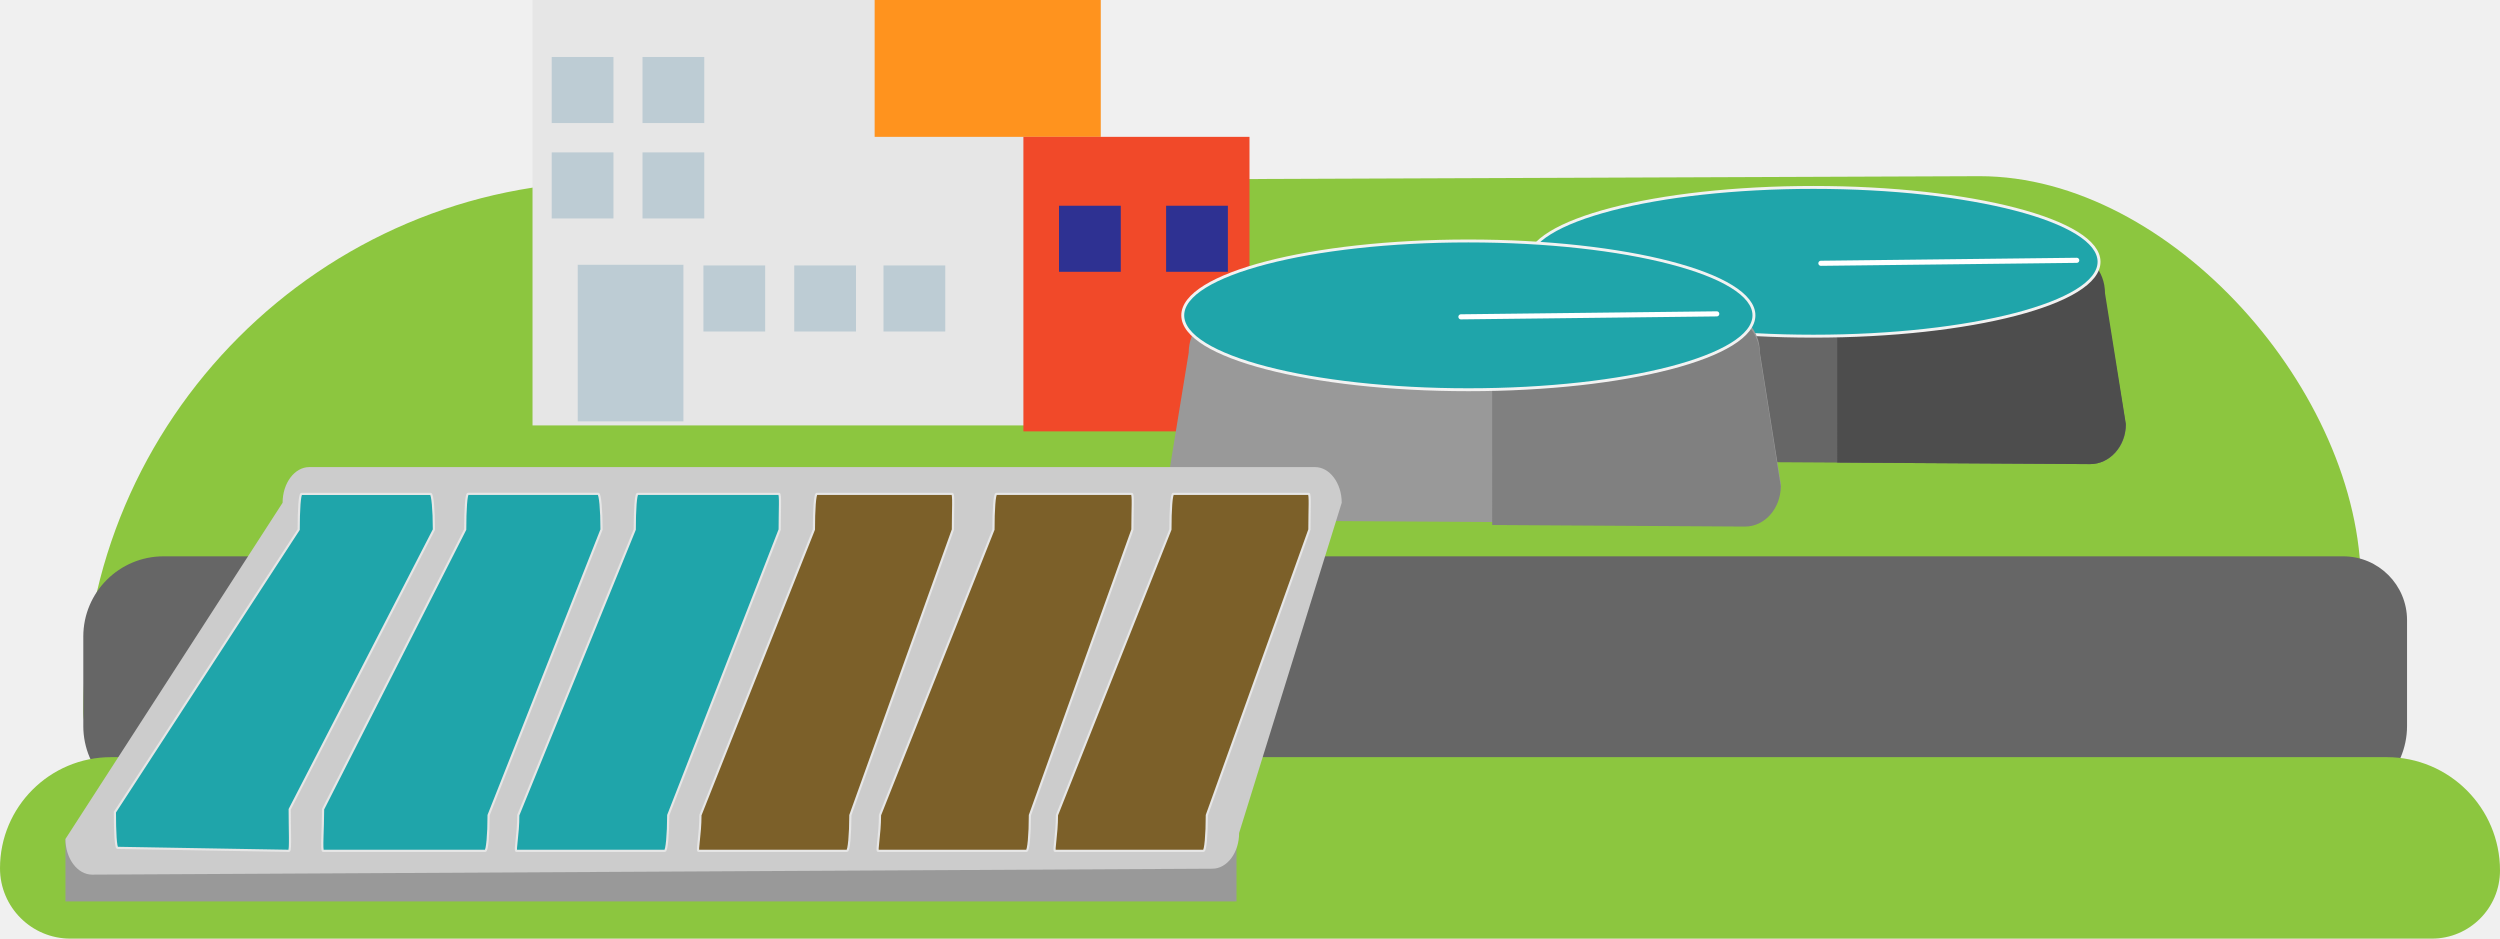
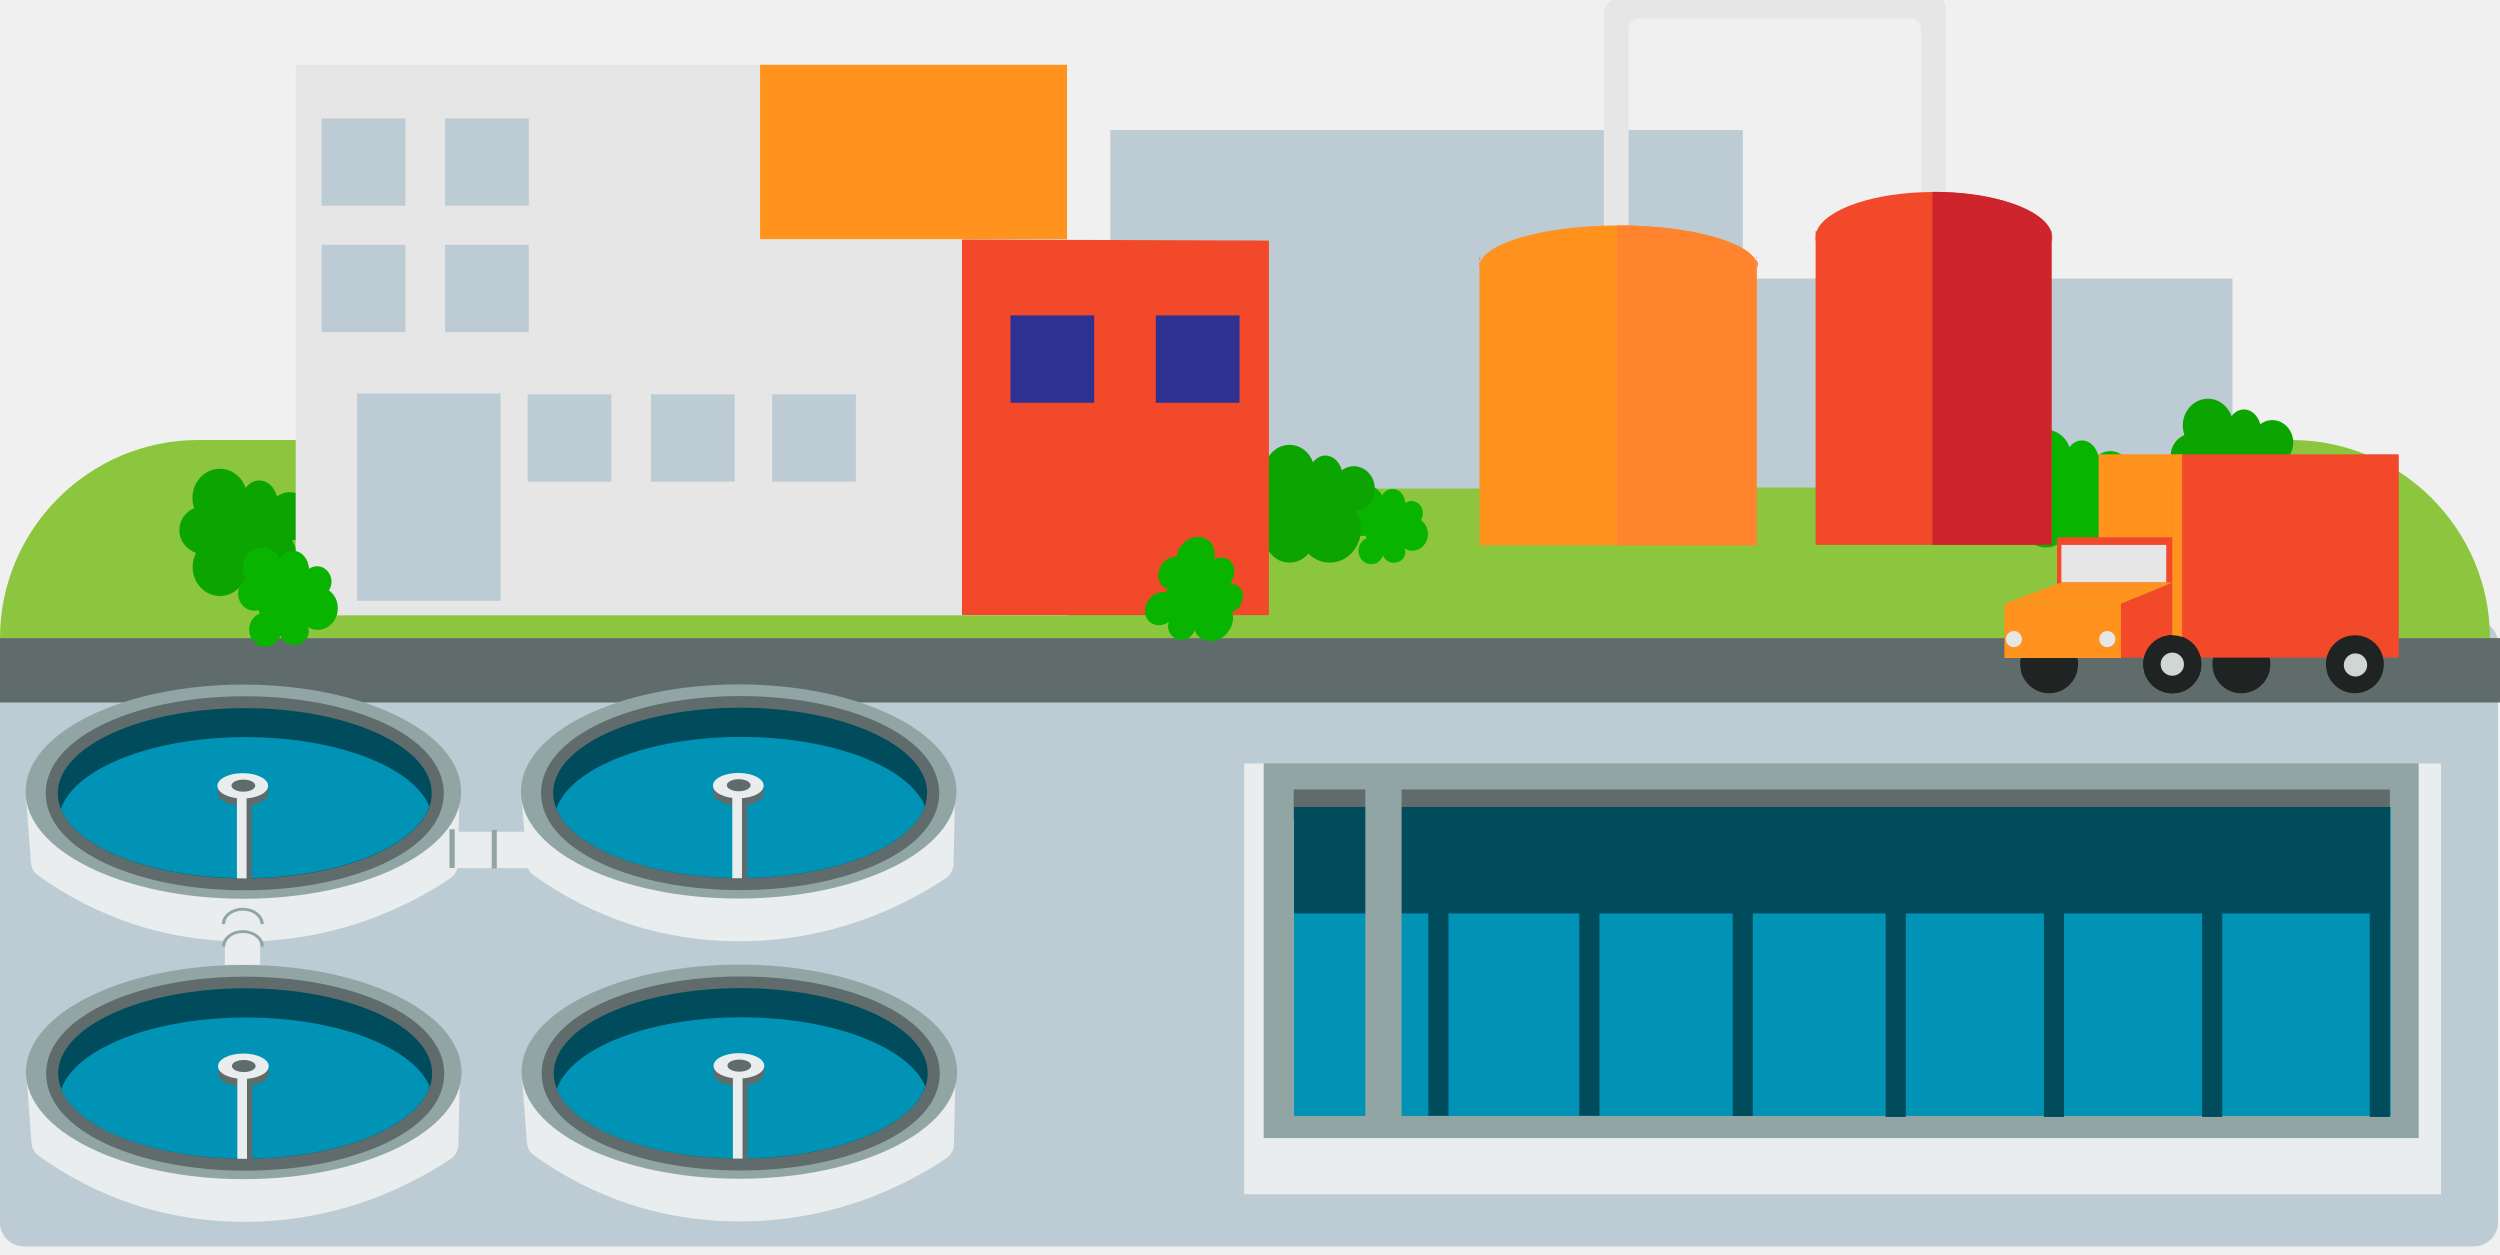
- <svg xmlns="http://www.w3.org/2000/svg" id="Layer_1" data-name="Layer 1" viewBox="0 0 3432.53 1288.74">
-   <path d="M3250.7,1050l-3054.72,8a81.86,81.86,0,0,1-81.61-81.62h0c0-399.93,327.22-727.15,727.16-727.15L2718.1,241.9c263.06,0,523.42,297.09,523.42,560.15l36.73,156.11C3278.25,1003,3295.59,1050,3250.7,1050Z" fill="#8cc63f" />
-   <path d="M224.56,763.84H3217.24a87.66,87.66,0,0,1,87.66,87.66V996.76A110.19,110.19,0,0,1,3194.7,1107H224.56A110.19,110.19,0,0,1,114.37,996.76V874A110.19,110.19,0,0,1,224.56,763.84Z" fill="#666" />
-   <path d="M152.59,1039.57H3276.91a155.62,155.62,0,0,1,155.62,155.62v0a93.54,93.54,0,0,1-93.54,93.54H96.58A96.58,96.58,0,0,1,0,1192.16v0a152.59,152.59,0,0,1,152.59-152.59Z" fill="#8cc63f" />
-   <rect x="731.16" width="780.18" height="584.11" fill="#e6e6e6" />
-   <rect x="1200.9" width="310.44" height="187.9" fill="#ff931e" />
-   <rect x="1405.14" y="187.9" width="310.44" height="404.39" fill="#f14929" />
-   <rect x="757.48" y="78.25" width="84.8" height="90.69" fill="#bdccd4" />
-   <rect x="882.18" y="78.25" width="84.8" height="90.69" fill="#bdccd4" />
-   <rect x="882.18" y="209.24" width="84.8" height="90.69" fill="#bdccd4" />
-   <rect x="757.48" y="209.24" width="84.8" height="90.69" fill="#bdccd4" />
-   <rect x="1454.04" y="282.48" width="84.8" height="90.69" fill="#2e3192" />
-   <rect x="1601.09" y="282.48" width="84.8" height="90.69" fill="#2e3192" />
-   <rect x="793.23" y="363.54" width="145.12" height="214.99" fill="#bdccd4" />
-   <rect x="1090.5" y="364.46" width="84.8" height="90.69" fill="#bdccd4" />
-   <rect x="1213.04" y="364.46" width="84.8" height="90.69" fill="#bdccd4" />
-   <rect x="965.8" y="364.46" width="84.8" height="90.69" fill="#bdccd4" />
-   <rect x="89.86" y="1151.88" width="1607.89" height="85.78" fill="#999" />
-   <line x1="1999.72" y1="408.47" x2="2351.01" y2="404.39" fill="none" stroke="#fff" stroke-linecap="round" stroke-miterlimit="10" stroke-width="7" />
-   <path d="M2869.77,637.21l-743.42-4.47c-27,0-49-24.16-49-53.69l28.6-170c0-29.52,22.05-53.68,49-53.68h686.23c27,0,49,24.16,49,53.68l28.59,174.48C2918.78,613.05,2896.72,637.21,2869.77,637.21Z" fill="#666" />
-   <path d="M2522.57,347.2h318.6c27,0,49,24.86,49,55.24L2918.78,582c0,30.38-22.06,55.24-49,55.24l-347.2-2.15" fill="#4d4d4d" />
-   <ellipse cx="2489.89" cy="359.45" rx="392.13" ry="102.12" fill="#1fa5aa" stroke="#f2f2f2" stroke-miterlimit="10" stroke-width="4" />
-   <path d="M2395.94,718.91l-743.41-4.61c-27,0-49-24.85-49-55.24l28.59-174.93c0-30.38,22.06-55.24,49-55.24h686.23c27,0,49,24.86,49,55.24L2445,663.67C2445,694.05,2422.9,718.91,2395.94,718.91Z" fill="#999" />
-   <path d="M2048.74,433h318.61c27,0,49,24.86,49,55.24L2445,667.75c0,30.38-22.06,55.24-49,55.24l-347.2-2.15" fill="gray" />
-   <ellipse cx="2016.06" cy="432.98" rx="392.13" ry="102.12" fill="#1fa5aa" stroke="#f2f2f2" stroke-miterlimit="10" stroke-width="4" />
-   <line x1="2500.1" y1="361.5" x2="2851.38" y2="357.41" fill="none" stroke="#fff" stroke-linecap="round" stroke-miterlimit="10" stroke-width="7" />
-   <line x1="2005.85" y1="435.02" x2="2357.14" y2="430.94" fill="none" stroke="#fff" stroke-linecap="round" stroke-miterlimit="10" stroke-width="7" />
-   <path d="M1664.65,1192.73,126.54,1200.9c-20.17,0-36.68-22.06-36.68-49L388,690.31c0-27,16.51-49,36.68-49H1805.52c20.17,0,36.68,22.05,36.68,49l-140.87,453.41C1701.33,1170.67,1684.83,1192.73,1664.65,1192.73Z" fill="#ccc" />
-   <path d="M396.8,1168.22l-235.47-4.08c-2.47,0-3.58-22.06-3.58-49l252.34-388c0-27,1.42-49,3.89-49h177.3c2.46,0,4.48,22.06,4.48,49l-198,384C397.72,1138,399.27,1168.22,396.8,1168.22Z" fill="#1fa5aa" stroke="#e6e6e6" stroke-miterlimit="10" stroke-width="3" />
-   <path d="M666.34,1168.22H443.6c-2.49,0,0-30.22,0-57.18l195.12-384c0-27,1.43-49,3.92-49H821.4c2.49,0,4.52,22.06,4.52,49L670.86,1119.21C670.86,1146.17,668.83,1168.22,666.34,1168.22Z" fill="#1fa5aa" stroke="#e6e6e6" stroke-miterlimit="10" stroke-width="3" />
-   <path d="M912.88,1168.22H709c-2.49,0,2.62-22,2.62-49l159.9-392.13c0-27,1.43-49,3.92-49h194.07c2.49,0,1,22.06,1,49l-153,392.13C917.41,1146.17,915.37,1168.22,912.88,1168.22Z" fill="#1fa5aa" stroke="#e6e6e6" stroke-miterlimit="10" stroke-width="3" />
-   <path d="M1163,1168.22H959.08c-2.49,0,2.62-22,2.62-49l155.81-392.13c0-27,1.44-49,3.93-49h185.9c2.49,0,1,22.06,1,49l-140.77,392.13C1167.52,1146.17,1165.49,1168.22,1163,1168.22Z" fill="#7c6029" stroke="#e6e6e6" stroke-miterlimit="10" stroke-width="3" />
-   <path d="M1409.54,1168.22H1205.62c-2.49,0,2.62-22,2.62-49l155.81-392.13c0-27,1.44-49,3.93-49h185.9c2.49,0,.95,22.06.95,49l-140.76,392.13C1414.07,1146.17,1412,1168.22,1409.54,1168.22Z" fill="#7c6029" stroke="#e6e6e6" stroke-miterlimit="10" stroke-width="3" />
-   <path d="M1652.51,1168.22H1448.59c-2.49,0,2.62-22,2.62-49L1607,727.08c0-27,1.44-49,3.93-49h185.9c2.49,0,1,22.06,1,49L1657,1119.21C1657,1146.17,1655,1168.22,1652.51,1168.22Z" fill="#7c6029" stroke="#e6e6e6" stroke-miterlimit="10" stroke-width="3" />
+ <svg xmlns="http://www.w3.org/2000/svg" version="1.1" id="Layer_1" x="0px" y="0px" viewBox="0 0 1242 623" style="enable-background:new 0 0 1242 623;" xml:space="preserve">
+   <style type="text/css">
+ 	.st0{fill:#BDCCD4;}
+ 	.st1{fill:#606C6B;}
+ 	.st2{fill:#8CC63F;}
+ 	.st3{fill:#0BA400;}
+ 	.st4{fill:#08B400;}
+ 	.st5{fill:#E9EDED;}
+ 	.st6{fill:#91A6A4;}
+ 	.st7{fill:#0093B6;}
+ 	.st8{fill:#004C5C;}
+ 	.st9{fill:#E6E6E6;}
+ 	.st10{fill:#FF931E;}
+ 	.st11{fill:#F14929;}
+ 	.st12{fill:#2E3192;}
+ 	.st13{fill:#FF842D;}
+ 	.st14{fill:#CE242B;}
+ 	.st15{fill:#1F2321;}
+ 	.st16{fill:#CFD6D3;}
+ </style>
+   <path class="st0" d="M1229,619.2H11.9c-6.6,0-12-5.4-12-12V319.8c0-6.6,5.4-12,12-12H1229c6.6,0,12,5.4,12,12v287.5  C1241,613.8,1235.6,619.2,1229,619.2z" />
+   <rect x="-0.3" y="317" class="st1" width="1242.3" height="32" />
+   <path class="st2" d="M1237,317H0v0c0-54.1,44.3-98.4,98.4-98.4h1040.1C1192.7,218.6,1237,262.9,1237,317L1237,317z" />
+   <rect x="551.6" y="64.6" class="st0" width="314.2" height="178.1" />
+   <rect x="861.2" y="138.4" class="st0" width="247.9" height="103.8" />
+   <path class="st3" d="M145.1,268.5c1.8,2.8,2.8,6.2,2.8,9.8c0,9.8-7.5,17.8-16.8,17.8c-4.5,0-8.5-1.8-11.6-4.9  c-2.5,3-6.1,4.9-10.2,4.9c-7.5,0-13.6-6.4-13.6-14.4c0-2.5,0.6-5,1.7-7c-4.8-1.7-8.3-6.1-8.3-11.3c0-4.9,3-9.1,7.4-11  c-0.6-1.6-0.9-3.3-0.9-5.1c0-7.9,6.1-14.4,13.6-14.4c5.9,0,10.9,3.9,12.8,9.5c1.7-2.3,4.1-3.7,6.8-3.7c4.1,0,7.6,3.3,8.8,7.9  c1.8-1.3,4.1-2.1,6.4-2.1c6.3,0,11.4,5.4,11.4,12.1C155.5,262.8,150.9,268,145.1,268.5z" />
+   <path class="st4" d="M705.9,258.3c0.6-1,1-2.1,1-3.4c0-3.3-2.5-6-5.7-6c-1.2,0-2.2,0.4-3.1,1c-0.1-3.9-2.9-7-6.3-7  c-2.1,0-4,1.2-5.2,3.2c-1.2-2.7-3.8-4.5-6.8-4.5c-4.2,0-7.5,3.6-7.5,8c0,1.6,0.4,3,1.2,4.3c-1.8,1.2-3.1,3.3-3.1,5.7  c0,3.7,2.8,6.7,6.3,6.7c0.6,0,1.1-0.1,1.7-0.2c0.1,0.5,0.3,0.9,0.5,1.3c-2.4,1-4,3.4-4,6.2c0,3.7,2.8,6.7,6.3,6.7  c2.7,0,5-1.8,5.9-4.4c0.7,2.2,2.9,3.7,5.4,3.7c3.1,0,5.7-2.4,5.7-5.3c0-0.6-0.1-1.1-0.3-1.7c1.1,0.6,2.4,1,3.7,1  c4.3,0,7.8-3.7,7.8-8.3C709.4,262.4,708,259.8,705.9,258.3z M695.7,256C695.7,256,695.7,256,695.7,256  C695.7,256,695.7,256,695.7,256C695.7,256,695.7,256,695.7,256z" />
+   <path class="st3" d="M673.5,253.9c1.6,2.6,2.6,5.7,2.6,9.1c0,9.1-6.9,16.5-15.5,16.5c-4.1,0-7.9-1.7-10.6-4.5  c-2.3,2.8-5.6,4.5-9.4,4.5c-6.9,0-12.5-5.9-12.5-13.3c0-2.4,0.6-4.6,1.6-6.5c-4.4-1.5-7.6-5.7-7.6-10.5c0-4.5,2.8-8.4,6.8-10.2  c-0.5-1.5-0.8-3-0.8-4.7c0-7.3,5.6-13.3,12.5-13.3c5.4,0,10,3.6,11.7,8.7c1.5-2.1,3.8-3.4,6.2-3.4c3.7,0,6.9,3,8.1,7.3  c1.7-1.2,3.7-2,5.9-2c5.8,0,10.5,5,10.5,11.2C683.1,248.6,678.9,253.4,673.5,253.9z" />
+   <path class="st3" d="M1129.8,231c1.6,2.6,2.6,5.7,2.6,9.1c0,9.1-6.9,16.5-15.5,16.5c-4.1,0-7.9-1.7-10.6-4.5  c-2.3,2.8-5.6,4.5-9.4,4.5c-6.9,0-12.5-5.9-12.5-13.3c0-2.4,0.6-4.6,1.6-6.5c-4.4-1.5-7.6-5.7-7.6-10.5c0-4.5,2.8-8.4,6.8-10.2  c-0.5-1.5-0.8-3-0.8-4.7c0-7.3,5.6-13.3,12.5-13.3c5.4,0,10,3.6,11.7,8.7c1.5-2.1,3.8-3.4,6.2-3.4c3.7,0,6.9,3,8.1,7.3  c1.7-1.2,3.7-2,5.9-2c5.8,0,10.5,5,10.5,11.2C1139.3,225.7,1135.2,230.5,1129.8,231z" />
+   <path class="st4" d="M1049.3,246.4c1.6,2.6,2.6,5.7,2.6,9.1c0,9.1-6.9,16.5-15.5,16.5c-4.1,0-7.9-1.7-10.6-4.5  c-2.3,2.8-5.6,4.5-9.4,4.5c-6.9,0-12.5-5.9-12.5-13.3c0-2.4,0.6-4.6,1.6-6.5c-4.4-1.5-7.6-5.7-7.6-10.5c0-4.5,2.8-8.4,6.8-10.2  c-0.5-1.5-0.8-3-0.8-4.7c0-7.3,5.6-13.3,12.5-13.3c5.4,0,10,3.6,11.7,8.7c1.5-2.1,3.8-3.4,6.2-3.4c3.7,0,6.9,3,8.1,7.3  c1.7-1.2,3.7-2,5.9-2c5.8,0,10.5,5,10.5,11.2C1058.9,241.1,1054.7,245.9,1049.3,246.4z" />
+   <g>
+     <g id="tpool_outer_2_">
+       <rect x="618.1" y="379.3" class="st5" width="594.6" height="214" />
+       <rect x="627.8" y="379.2" class="st6" width="573.8" height="186.2" />
+       <rect x="642.7" y="392.2" class="st1" width="544.6" height="15" />
+     </g>
+     <g id="Treatment_pool_inner_2_">
+       <rect x="642.9" y="400.9" class="st7" width="544.8" height="153.5" />
+       <rect x="642.9" y="400.9" class="st8" width="544.5" height="52.9" />
+       <rect x="709.6" y="445.9" class="st8" width="10" height="108.4" />
+       <rect x="784.6" y="445.9" class="st8" width="10" height="108.4" />
+       <rect x="860.8" y="446" class="st8" width="10" height="108.4" />
+       <rect x="936.8" y="446.5" class="st8" width="10" height="108.4" />
+       <rect x="1015.4" y="446.5" class="st8" width="10" height="108.4" />
+       <rect x="1094" y="446.5" class="st8" width="10" height="108.4" />
+       <rect x="1177.3" y="446.5" class="st8" width="10" height="108.4" />
+     </g>
+     <rect x="678.3" y="384.9" class="st6" width="18" height="178.1" />
+   </g>
+   <g>
+     <g id="Circle_pool_12_">
+       <path class="st5" d="M227.5,429.6l0.7-31.7c0.1-4.7-3.7-8.5-8.3-8.5H21.4c-4.9,0-8.7,4.1-8.3,9l2.3,30.3c0.2,2.5,1.5,4.8,3.5,6.2    c14.9,10.5,46,30.3,93.4,32.6c55.8,2.7,95.7-20.6,111.5-31.2C226,434.8,227.4,432.3,227.5,429.6z" />
+       <ellipse class="st6" cx="120.9" cy="393.3" rx="108.2" ry="53.2" />
+       <path class="st1" d="M121.6,442.3c-25.7,0-49.9-4.6-68.2-12.9c-19.8-9-30.7-21.6-30.7-35.3c0-13.8,10.9-26.3,30.7-35.3    c18.3-8.3,42.5-12.9,68.2-12.9s49.9,4.6,68.2,12.9c19.8,9,30.7,21.6,30.7,35.3c0,13.8-10.9,26.3-30.7,35.3    C171.4,437.7,147.2,442.3,121.6,442.3z" />
+       <ellipse class="st8" cx="121.6" cy="394.1" rx="92.9" ry="42.3" />
+       <path class="st7" d="M213.3,400.6c-6.9,20.2-45.4,35.7-91.8,35.7c-45.4,0-83.2-14.8-91.3-34.4c6.9-20.2,45.4-35.7,91.8-35.7    C167.4,366.2,205.2,381,213.3,400.6z" />
+       <rect x="120.2" y="391.2" class="st1" width="4.8" height="46.6" />
+       <ellipse class="st1" cx="120.7" cy="394" rx="12.6" ry="6.3" />
+       <ellipse class="st5" cx="120.6" cy="390.4" rx="12.6" ry="6.3" />
+       <rect x="117.7" y="391.3" class="st5" width="4.8" height="45.1" />
+       <ellipse class="st1" cx="120.9" cy="390.3" rx="5.9" ry="3" />
+     </g>
+     <g id="Circle_pool_11_">
+       <path class="st5" d="M227.7,568.9l0.7-31.7c0.1-4.7-3.7-8.5-8.3-8.5H21.7c-4.9,0-8.7,4.1-8.3,9l2.3,30.3c0.2,2.5,1.5,4.8,3.5,6.2    c14.9,10.5,46,30.3,93.4,32.6c55.8,2.7,95.7-20.6,111.5-31.2C226.3,574.1,227.6,571.6,227.7,568.9z" />
+       <ellipse class="st6" cx="121.1" cy="532.6" rx="108.2" ry="53.2" />
+       <path class="st1" d="M121.8,581.6c-25.7,0-49.9-4.6-68.2-12.9c-19.8-9-30.7-21.6-30.7-35.3c0-13.8,10.9-26.3,30.7-35.3    c18.3-8.3,42.5-12.9,68.2-12.9s49.9,4.6,68.2,12.9c19.8,9,30.7,21.6,30.7,35.3c0,13.8-10.9,26.3-30.7,35.3    C171.7,577,147.5,581.6,121.8,581.6z" />
+       <ellipse class="st8" cx="121.8" cy="533.3" rx="92.9" ry="42.3" />
+       <path class="st7" d="M213.5,539.9c-6.9,20.2-45.4,35.7-91.8,35.7c-45.4,0-83.2-14.8-91.3-34.4c6.9-20.2,45.4-35.7,91.8-35.7    C167.6,505.5,205.4,520.3,213.5,539.9z" />
+       <rect x="120.5" y="530.4" class="st1" width="4.8" height="46.6" />
+       <ellipse class="st1" cx="120.9" cy="533.3" rx="12.6" ry="6.3" />
+       <ellipse class="st5" cx="120.9" cy="529.7" rx="12.6" ry="6.3" />
+       <rect x="117.9" y="530.6" class="st5" width="4.8" height="45.1" />
+       <ellipse class="st1" cx="121.1" cy="529.6" rx="5.9" ry="3" />
+     </g>
+     <g id="Circle_pool_10_">
+       <path class="st5" d="M473.7,429.5l0.7-31.7c0.1-4.7-3.7-8.5-8.3-8.5H267.6c-4.9,0-8.7,4.1-8.3,9l2.3,30.3c0.2,2.5,1.5,4.8,3.5,6.2    c14.9,10.5,46,30.3,93.4,32.6c55.8,2.7,95.7-20.6,111.5-31.2C472.2,434.7,473.6,432.2,473.7,429.5z" />
+       <ellipse class="st6" cx="367" cy="393.2" rx="108.2" ry="53.2" />
+       <path class="st1" d="M367.7,442.2c-25.7,0-49.9-4.6-68.2-12.9c-19.8-9-30.7-21.6-30.7-35.3c0-13.8,10.9-26.3,30.7-35.3    c18.3-8.3,42.5-12.9,68.2-12.9s49.9,4.6,68.2,12.9c19.8,9,30.7,21.6,30.7,35.3c0,13.8-10.9,26.3-30.7,35.3    C417.6,437.6,393.4,442.2,367.7,442.2z" />
+       <ellipse class="st8" cx="367.7" cy="393.9" rx="92.9" ry="42.3" />
+       <path class="st7" d="M459.5,400.5c-6.9,20.2-45.4,35.7-91.8,35.7c-45.4,0-83.2-14.8-91.3-34.4c6.9-20.2,45.4-35.7,91.8-35.7    C413.6,366.1,451.4,380.9,459.5,400.5z" />
+       <rect x="366.4" y="391" class="st1" width="4.8" height="46.6" />
+       <ellipse class="st1" cx="366.9" cy="393.9" rx="12.6" ry="6.3" />
+       <ellipse class="st5" cx="366.8" cy="390.3" rx="12.6" ry="6.3" />
+       <rect x="363.8" y="391.2" class="st5" width="4.8" height="45.1" />
+       <ellipse class="st1" cx="367" cy="390.1" rx="5.9" ry="3" />
+     </g>
+     <g id="Circle_pool_9_">
+       <path class="st5" d="M473.9,568.7l0.7-31.7c0.1-4.7-3.7-8.5-8.3-8.5H267.8c-4.9,0-8.7,4.1-8.3,9l2.3,30.3c0.2,2.5,1.5,4.8,3.5,6.2    c14.9,10.5,46,30.3,93.4,32.6c55.8,2.7,95.7-20.6,111.5-31.2C472.4,574,473.8,571.4,473.9,568.7z" />
+       <ellipse class="st6" cx="367.3" cy="532.4" rx="108.2" ry="53.2" />
+       <path class="st1" d="M368,581.5c-25.7,0-49.9-4.6-68.2-12.9c-19.8-9-30.7-21.6-30.7-35.3c0-13.8,10.9-26.3,30.7-35.3    c18.3-8.3,42.5-12.9,68.2-12.9s49.9,4.6,68.2,12.9c19.8,9,30.7,21.6,30.7,35.3c0,13.8-10.9,26.3-30.7,35.3    C417.9,576.9,393.6,581.5,368,581.5z" />
+       <ellipse class="st8" cx="368" cy="533.2" rx="92.9" ry="42.3" />
+       <path class="st7" d="M459.7,539.8c-6.9,20.2-45.4,35.7-91.8,35.7c-45.4,0-83.2-14.8-91.3-34.4c6.9-20.2,45.4-35.7,91.8-35.7    C413.8,505.4,451.6,520.2,459.7,539.8z" />
+       <rect x="366.6" y="530.3" class="st1" width="4.8" height="46.6" />
+       <ellipse class="st1" cx="367.1" cy="533.2" rx="12.6" ry="6.3" />
+       <ellipse class="st5" cx="367.1" cy="529.5" rx="12.6" ry="6.3" />
+       <rect x="364.1" y="530.5" class="st5" width="4.8" height="45.1" />
+       <ellipse class="st1" cx="367.3" cy="529.4" rx="5.9" ry="3" />
+     </g>
+   </g>
+   <g id="Pipe_right_4_">
+     <polygon class="st5" points="266.3,431.3 222.3,431.3 223.3,413.2 266.3,413.2  " />
+     <rect x="223.3" y="412" class="st6" width="2.6" height="19.2" />
+     <rect x="244.3" y="412.3" class="st6" width="2.5" height="19.2" />
+   </g>
+   <g id="pipe_down_3_">
+     <path class="st5" d="M129.3,459.3c0-4.1-3.9-7.4-8.8-7.4c-4.8,0-8.8,3.3-8.8,7.4v20h17.5V459.3z" />
+     <path class="st6" d="M131.1,470.2h-1.6c0-3.7-3.9-6.7-8.8-6.7c-4.9,0-8.8,3-8.8,6.7h-1.6c0-4.4,4.7-8.1,10.4-8.1   C126.4,462.1,131.1,465.8,131.1,470.2z" />
+     <path class="st6" d="M131,459.1h-1.6c0-3.7-3.9-6.7-8.8-6.7c-4.9,0-8.8,3-8.8,6.7h-1.6c0-4.4,4.7-8.1,10.4-8.1   C126.4,451,131,454.6,131,459.1z" />
+   </g>
+   <g>
+     <rect x="146.9" y="32.2" class="st9" width="383.2" height="273.5" />
+     <rect x="377.6" y="32.2" class="st10" width="152.5" height="86.6" />
+     <polygon class="st11" points="630.4,305.6 477.9,305.6 477.9,119 630.4,119.5  " />
+     <rect x="159.8" y="58.8" class="st0" width="41.6" height="43.4" />
+     <rect x="221.1" y="58.8" class="st0" width="41.6" height="43.4" />
+     <rect x="221.1" y="121.6" class="st0" width="41.6" height="43.4" />
+     <rect x="159.8" y="121.6" class="st0" width="41.6" height="43.4" />
+     <rect x="502" y="156.7" class="st12" width="41.6" height="43.4" />
+     <rect x="574.2" y="156.7" class="st12" width="41.6" height="43.4" />
+     <rect x="177.4" y="195.5" class="st0" width="71.3" height="103" />
+     <rect x="323.4" y="195.9" class="st0" width="41.6" height="43.4" />
+     <rect x="383.6" y="195.9" class="st0" width="41.6" height="43.4" />
+     <rect x="262.1" y="195.9" class="st0" width="41.6" height="43.4" />
+   </g>
+   <path class="st9" d="M961.8-1c2.7,0,4.9,2.2,4.9,4.9V118c0,2.1-1.7,3.7-3.7,3.7l0,0c-4.7,0-8.6-3.9-8.6-8.6V14.2  c0-2.7-2.2-4.9-4.9-4.9H814c-2.7,0-4.9,2.2-4.9,4.9v108.3c0,2.1-1.7,3.7-3.7,3.7h0c-4.7,0-8.6-3.9-8.6-8.6V7.4  c0-4.7,3.9-8.6,8.6-8.6h0c0.4,0,0.7,0.1,1,0.1c0.5,0.1,1,0.3,1.5,0.3l146.4,0V-1H961.8z" />
+   <path class="st11" d="M734.8,131.2c0-0.6,0.1-1.1,0.2-1.7v3.3C734.9,132.3,734.8,131.7,734.8,131.2z" />
+   <path class="st11" d="M873.2,131.2c0,0.8-0.2,1.6-0.5,2.4v-4.8C873,129.6,873.2,130.4,873.2,131.2z" />
+   <g>
+     <path class="st10" d="M872.7,130.5v140.4H735V131.2c0.1-0.5,0.3-1.1,0.6-1.6c5.1-9.9,33.4-17.5,67.6-17.6h0.8   c34.5,0,63.2,7.6,68.4,17.6C872.5,129.9,872.6,130.2,872.7,130.5z" />
+     <path class="st13" d="M872.7,130.5v140.4h-69.5V112h0.8c34.5,0,63.2,7.6,68.4,17.6C872.5,129.9,872.6,130.2,872.7,130.5z" />
+   </g>
+   <path class="st11" d="M735,127.9h0.6c-0.3,0.5-0.5,1-0.6,1.6V127.9z" />
+   <path class="st11" d="M872.7,127.9v0.9c-0.1-0.3-0.2-0.6-0.4-0.9H872.7z" />
+   <g>
+     <path class="st11" d="M901.8,118.3c0-0.6,0.1-1.2,0.2-1.8v3.7C901.9,119.6,901.8,119,901.8,118.3z" />
+     <path class="st11" d="M1019.6,118.3c0,0.9-0.1,1.8-0.4,2.6v-5.3C1019.5,116.6,1019.6,117.4,1019.6,118.3z" />
+     <path class="st11" d="M1019.2,115.7v155H902V116.5c0.1-0.6,0.3-1.2,0.5-1.7c4.4-10.9,28.4-19.3,57.5-19.4h0.7   c29.4,0,53.8,8.4,58.2,19.4C1019,115.1,1019.1,115.4,1019.2,115.7z" />
+     <path class="st14" d="M1019.2,115.7v155H960V95.3h0.7c29.4,0,53.8,8.4,58.2,19.4C1019,115.1,1019.1,115.4,1019.2,115.7z" />
+     <path class="st11" d="M902,114.8h0.5c-0.2,0.6-0.4,1.2-0.5,1.7V114.8z" />
+     <path class="st11" d="M1019.2,114.8v0.9c-0.1-0.3-0.2-0.6-0.3-0.9H1019.2z" />
+   </g>
+   <path class="st15" d="M1127.9,330c0,1.2-0.2,2.4-0.5,3.6c0,0.1,0,0.1,0,0.2c-1.7,6.1-7.2,10.6-13.9,10.6c-6.6,0-12.2-4.5-13.9-10.6  c0-0.1,0-0.1,0-0.2c-0.3-1.1-0.5-2.4-0.5-3.6c0-7.9,6.4-14.4,14.4-14.4C1121.4,315.6,1127.9,322,1127.9,330z" />
+   <path class="st15" d="M1032.4,330c0,1.2-0.2,2.4-0.5,3.6c0,0.1,0,0.1,0,0.2c-1.7,6.1-7.2,10.6-13.9,10.6c-6.6,0-12.2-4.5-13.9-10.6  c0-0.1,0-0.1,0-0.2c-0.3-1.1-0.5-2.4-0.5-3.6c0-7.9,6.4-14.4,14.4-14.4S1032.4,322,1032.4,330z" />
+   <rect x="1079.2" y="225.7" class="st11" width="112.5" height="101" />
+   <rect x="1042.6" y="225.7" class="st10" width="36.8" height="41.6" />
+   <rect x="1021.9" y="266.9" class="st11" width="57.4" height="23.8" />
+   <rect x="995.8" y="299.8" class="st10" width="58" height="27.1" />
+   <polygon class="st11" points="1053.7,299.8 1079.2,289.4 1079.2,326.7 1053.7,326.7 " />
+   <rect x="1024.1" y="270.7" class="st9" width="52.1" height="18.7" />
+   <polygon class="st10" points="1024.1,289.4 995.8,299.8 1053.7,299.8 1079.2,289.4 " />
+   <path class="st15" d="M1093.6,330c0,1.2-0.2,2.4-0.5,3.6c0,0.1,0,0.1,0,0.2c-1.7,6.1-7.2,10.6-13.9,10.6c-6.6,0-12.2-4.5-13.9-10.6  c0-0.1,0-0.1,0-0.2c-0.3-1.1-0.5-2.4-0.5-3.6c0-7.9,6.4-14.4,14.4-14.4C1087.1,315.6,1093.6,322,1093.6,330z" />
+   <path class="st15" d="M1093.6,330c0,1.2-0.2,2.4-0.5,3.6c0,0.1,0,0.1,0,0.2c-1.7,6.1-7.2,10.6-13.9,10.6c-6.6,0-12.2-4.5-13.9-10.6  c0-0.1,0-0.1,0-0.2c-0.3-1.1-0.5-2.4-0.5-3.6c0-7.9,6.4-14.4,14.4-14.4C1087.1,315.6,1093.6,322,1093.6,330z" />
+   <path class="st15" d="M1184.3,330c0,1.2-0.2,2.4-0.5,3.6c0,0.1,0,0.1,0,0.2c-1.7,6.1-7.2,10.6-13.9,10.6c-6.6,0-12.2-4.5-13.9-10.6  c0-0.1,0-0.1,0-0.2c-0.3-1.1-0.5-2.4-0.5-3.6c0-7.9,6.4-14.4,14.4-14.4S1184.3,322,1184.3,330z" />
+   <circle class="st9" cx="1000.5" cy="317.5" r="4" />
+   <circle class="st9" cx="1046.9" cy="317.5" r="4" />
+   <path class="st16" d="M1170.2,336.1c-2.6,0-4.9-1.7-5.6-4.2l0-0.2c-0.1-0.4-0.2-0.9-0.2-1.3c0-3.2,2.6-5.8,5.8-5.8  c3.2,0,5.8,2.6,5.8,5.8c0,0.5-0.1,0.9-0.2,1.4l0,0.2C1175.1,334.3,1172.8,336.1,1170.2,336.1z" />
+   <rect x="1079.2" y="225.7" class="st10" width="4.9" height="98.7" />
+   <path class="st15" d="M1093.6,330c0,1.2-0.2,2.4-0.5,3.6c0,0.1,0,0.1,0,0.2c-1.7,6.1-7.2,10.6-13.9,10.6c-6.6,0-12.2-4.5-13.9-10.6  c0-0.1,0-0.1,0-0.2c-0.3-1.1-0.5-2.4-0.5-3.6c0-7.9,6.4-14.4,14.4-14.4C1087.1,315.6,1093.6,322,1093.6,330z" />
+   <path class="st16" d="M1079.2,335.7c-2.6,0-4.9-1.7-5.6-4.2l0-0.2c-0.1-0.4-0.2-0.9-0.2-1.3c0-3.2,2.6-5.8,5.8-5.8  c3.2,0,5.8,2.6,5.8,5.8c0,0.5-0.1,0.9-0.2,1.4l0,0.2C1084.1,334,1081.8,335.7,1079.2,335.7z" />
+   <path class="st4" d="M163.4,293.3c0.8-1.2,1.3-2.7,1.3-4.3c0-4.2-3.2-7.7-7.2-7.7c-1.5,0-2.9,0.5-4,1.3c-0.2-5-3.7-9-8-9  c-2.7,0-5.1,1.6-6.6,4c-1.6-3.4-4.8-5.7-8.6-5.7c-5.3,0-9.6,4.6-9.6,10.2c0,2,0.5,3.9,1.5,5.5c-2.3,1.5-3.9,4.2-3.9,7.3  c0,4.7,3.6,8.5,8,8.5c0.7,0,1.5-0.1,2.1-0.3c0.2,0.6,0.4,1.2,0.6,1.7c-3,1.2-5.2,4.3-5.2,8c0,4.7,3.6,8.5,8,8.5  c3.5,0,6.4-2.3,7.5-5.6c0.9,2.8,3.6,4.8,6.9,4.8c4,0,7.2-3,7.2-6.8c0-0.7-0.1-1.5-0.4-2.1c1.4,0.8,3,1.3,4.8,1.3  c5.5,0,10-4.8,10-10.6C167.9,298.4,166.1,295.2,163.4,293.3z M150.4,290.3C150.4,290.3,150.4,290.3,150.4,290.3  C150.4,290.3,150.4,290.3,150.4,290.3C150.4,290.3,150.4,290.3,150.4,290.3z" />
+   <path class="st4" d="M612.2,304.1c1.3-0.6,2.6-1.5,3.6-2.8c2.5-3.4,2.2-8-0.8-10.2c-1.1-0.8-2.4-1.2-3.8-1.2  c2.9-4.2,2.6-9.3-0.6-11.7c-2-1.5-4.8-1.6-7.4-0.4c0.9-3.6-0.2-7.4-3-9.5c-4-3-10-1.6-13.4,2.9c-1.2,1.6-1.9,3.5-2.2,5.3  c-2.6-0.1-5.5,1.2-7.3,3.8c-2.8,3.8-2.4,8.9,0.9,11.4c0.6,0.4,1.2,0.7,1.8,0.9c-0.2,0.6-0.4,1.2-0.6,1.7c-3-0.7-6.5,0.6-8.7,3.6  c-2.8,3.8-2.4,8.9,0.9,11.4c2.6,1.9,6.2,1.7,9.1-0.4c-1,2.8-0.1,5.9,2.3,7.7c3,2.2,7.3,1.5,9.5-1.5c0.5-0.6,0.8-1.3,1-1.9  c0.6,1.5,1.5,2.7,2.8,3.7c4.2,3.1,10.4,1.7,13.9-3.1C612.4,310.8,613.1,307.1,612.2,304.1z M604.2,294.5  C604.2,294.5,604.2,294.4,604.2,294.5C604.2,294.4,604.2,294.5,604.2,294.5C604.2,294.5,604.2,294.5,604.2,294.5z" />
</svg>
